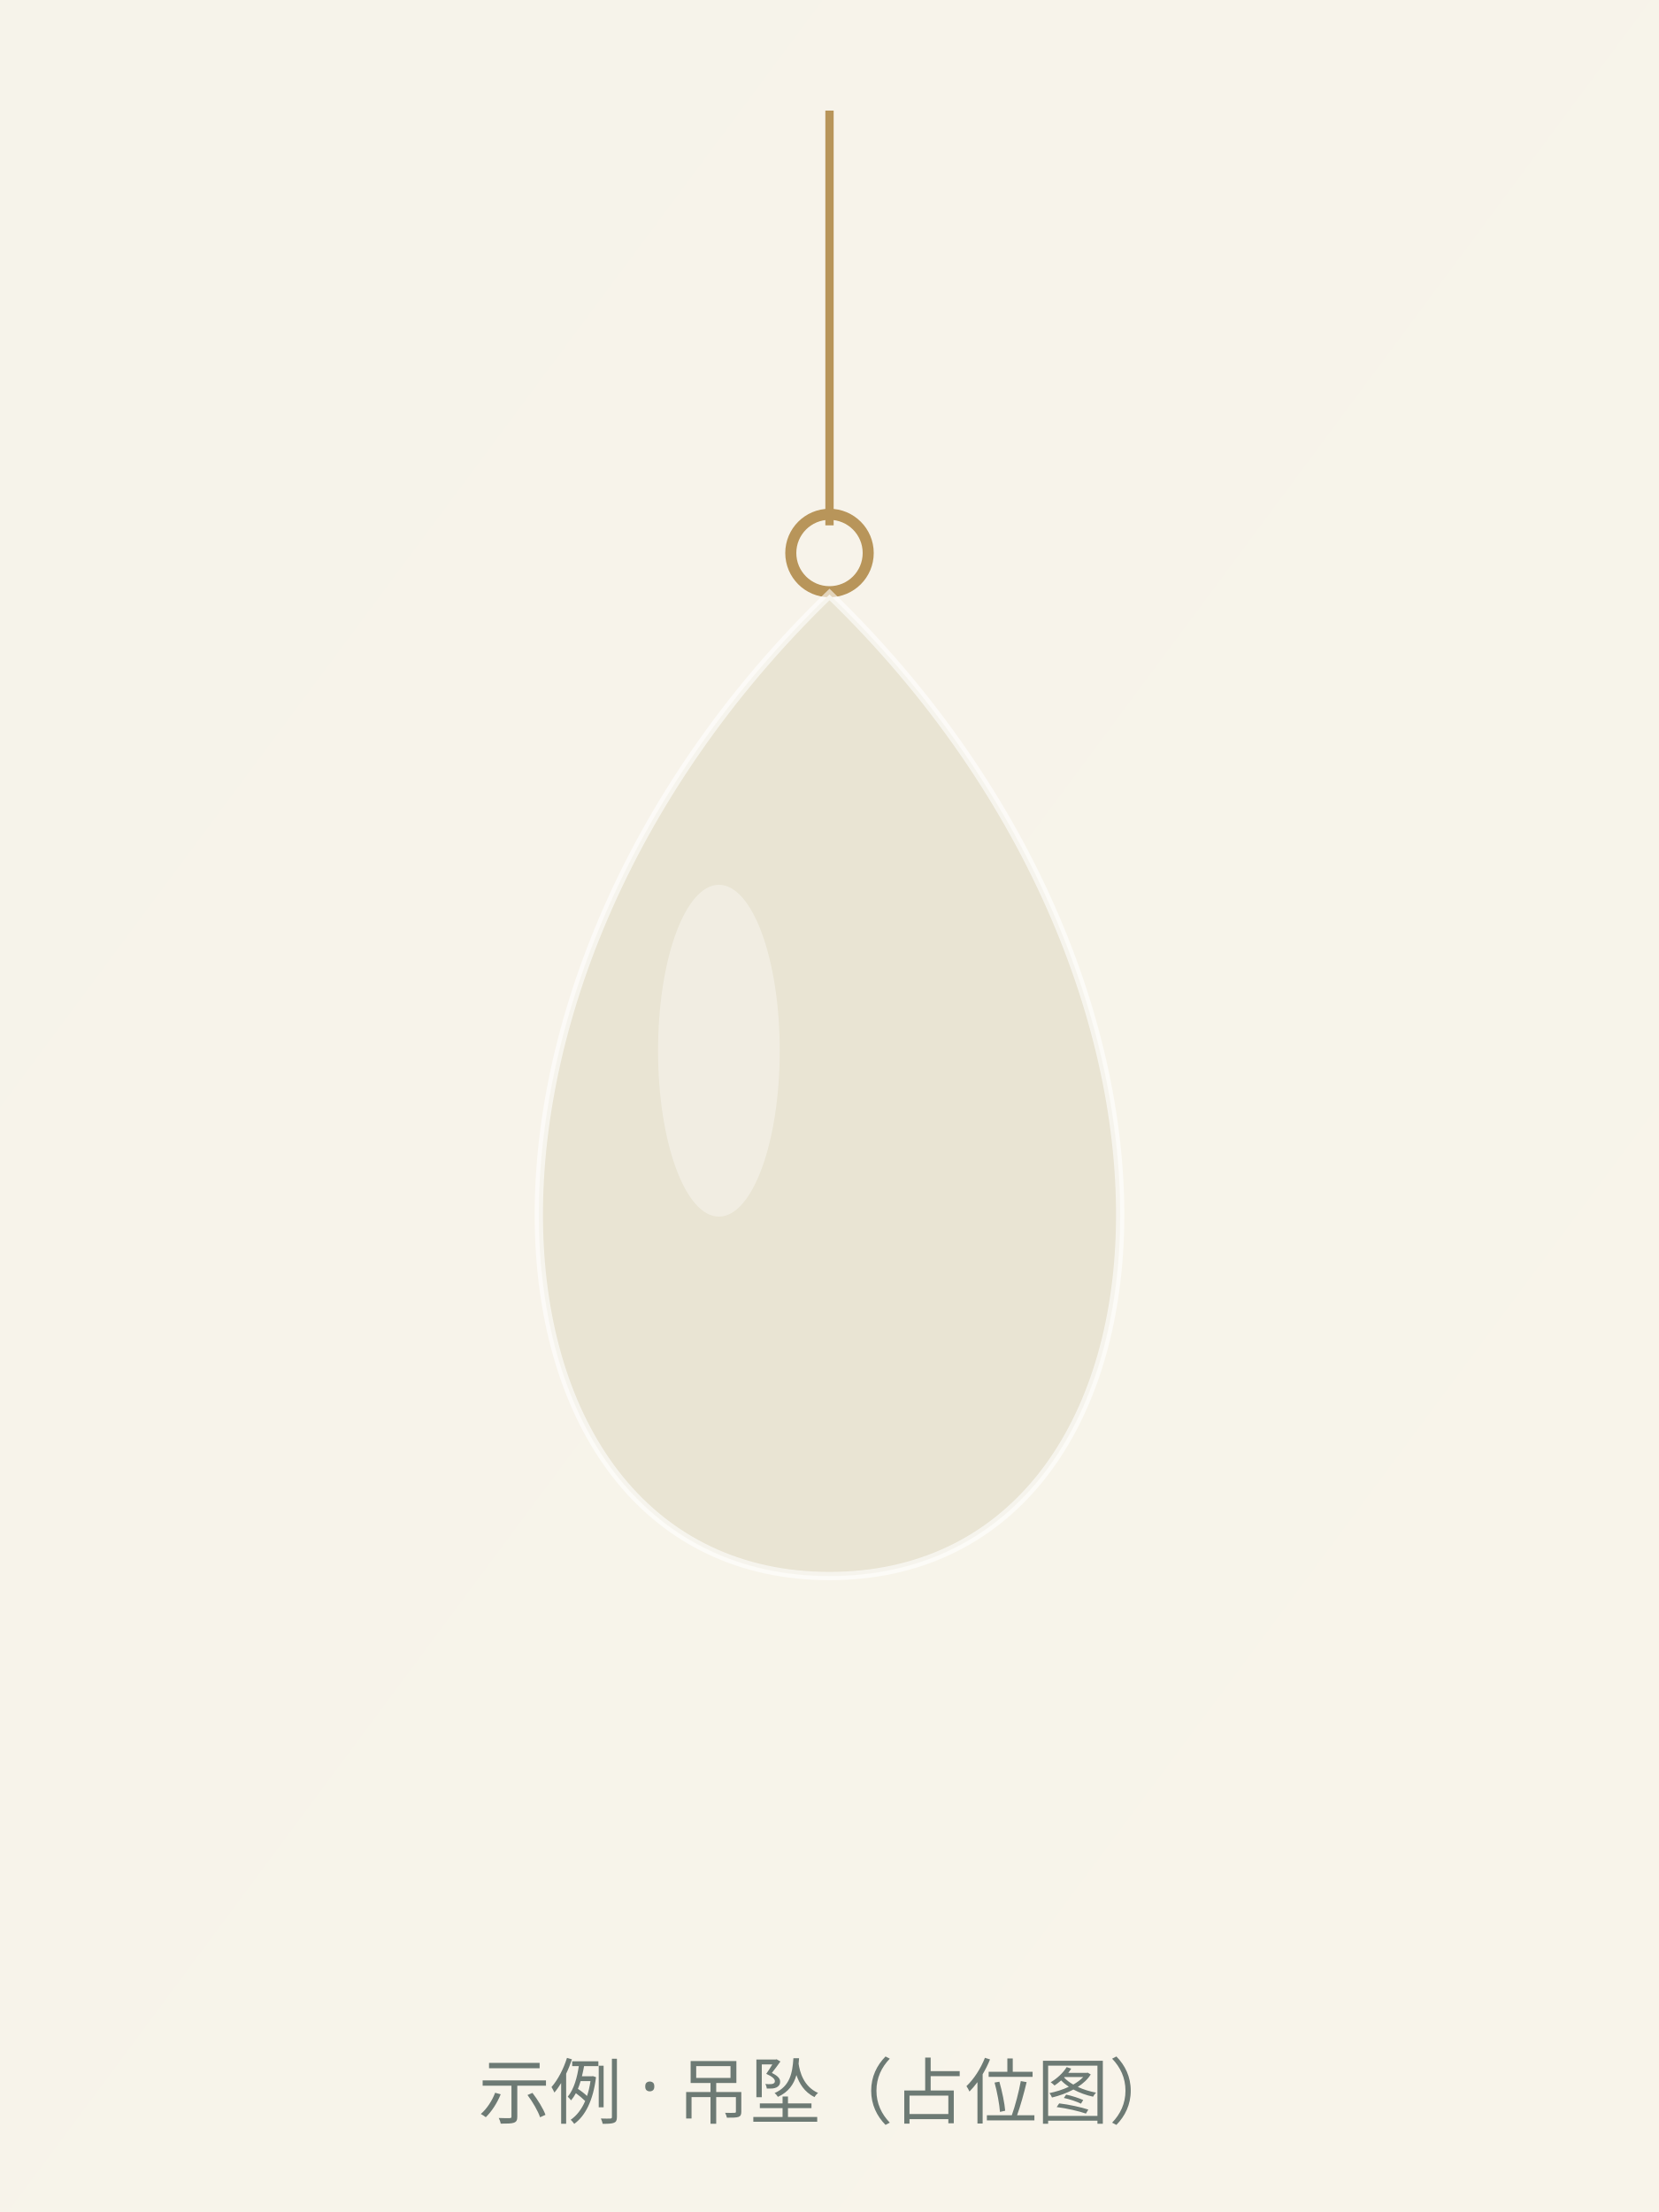
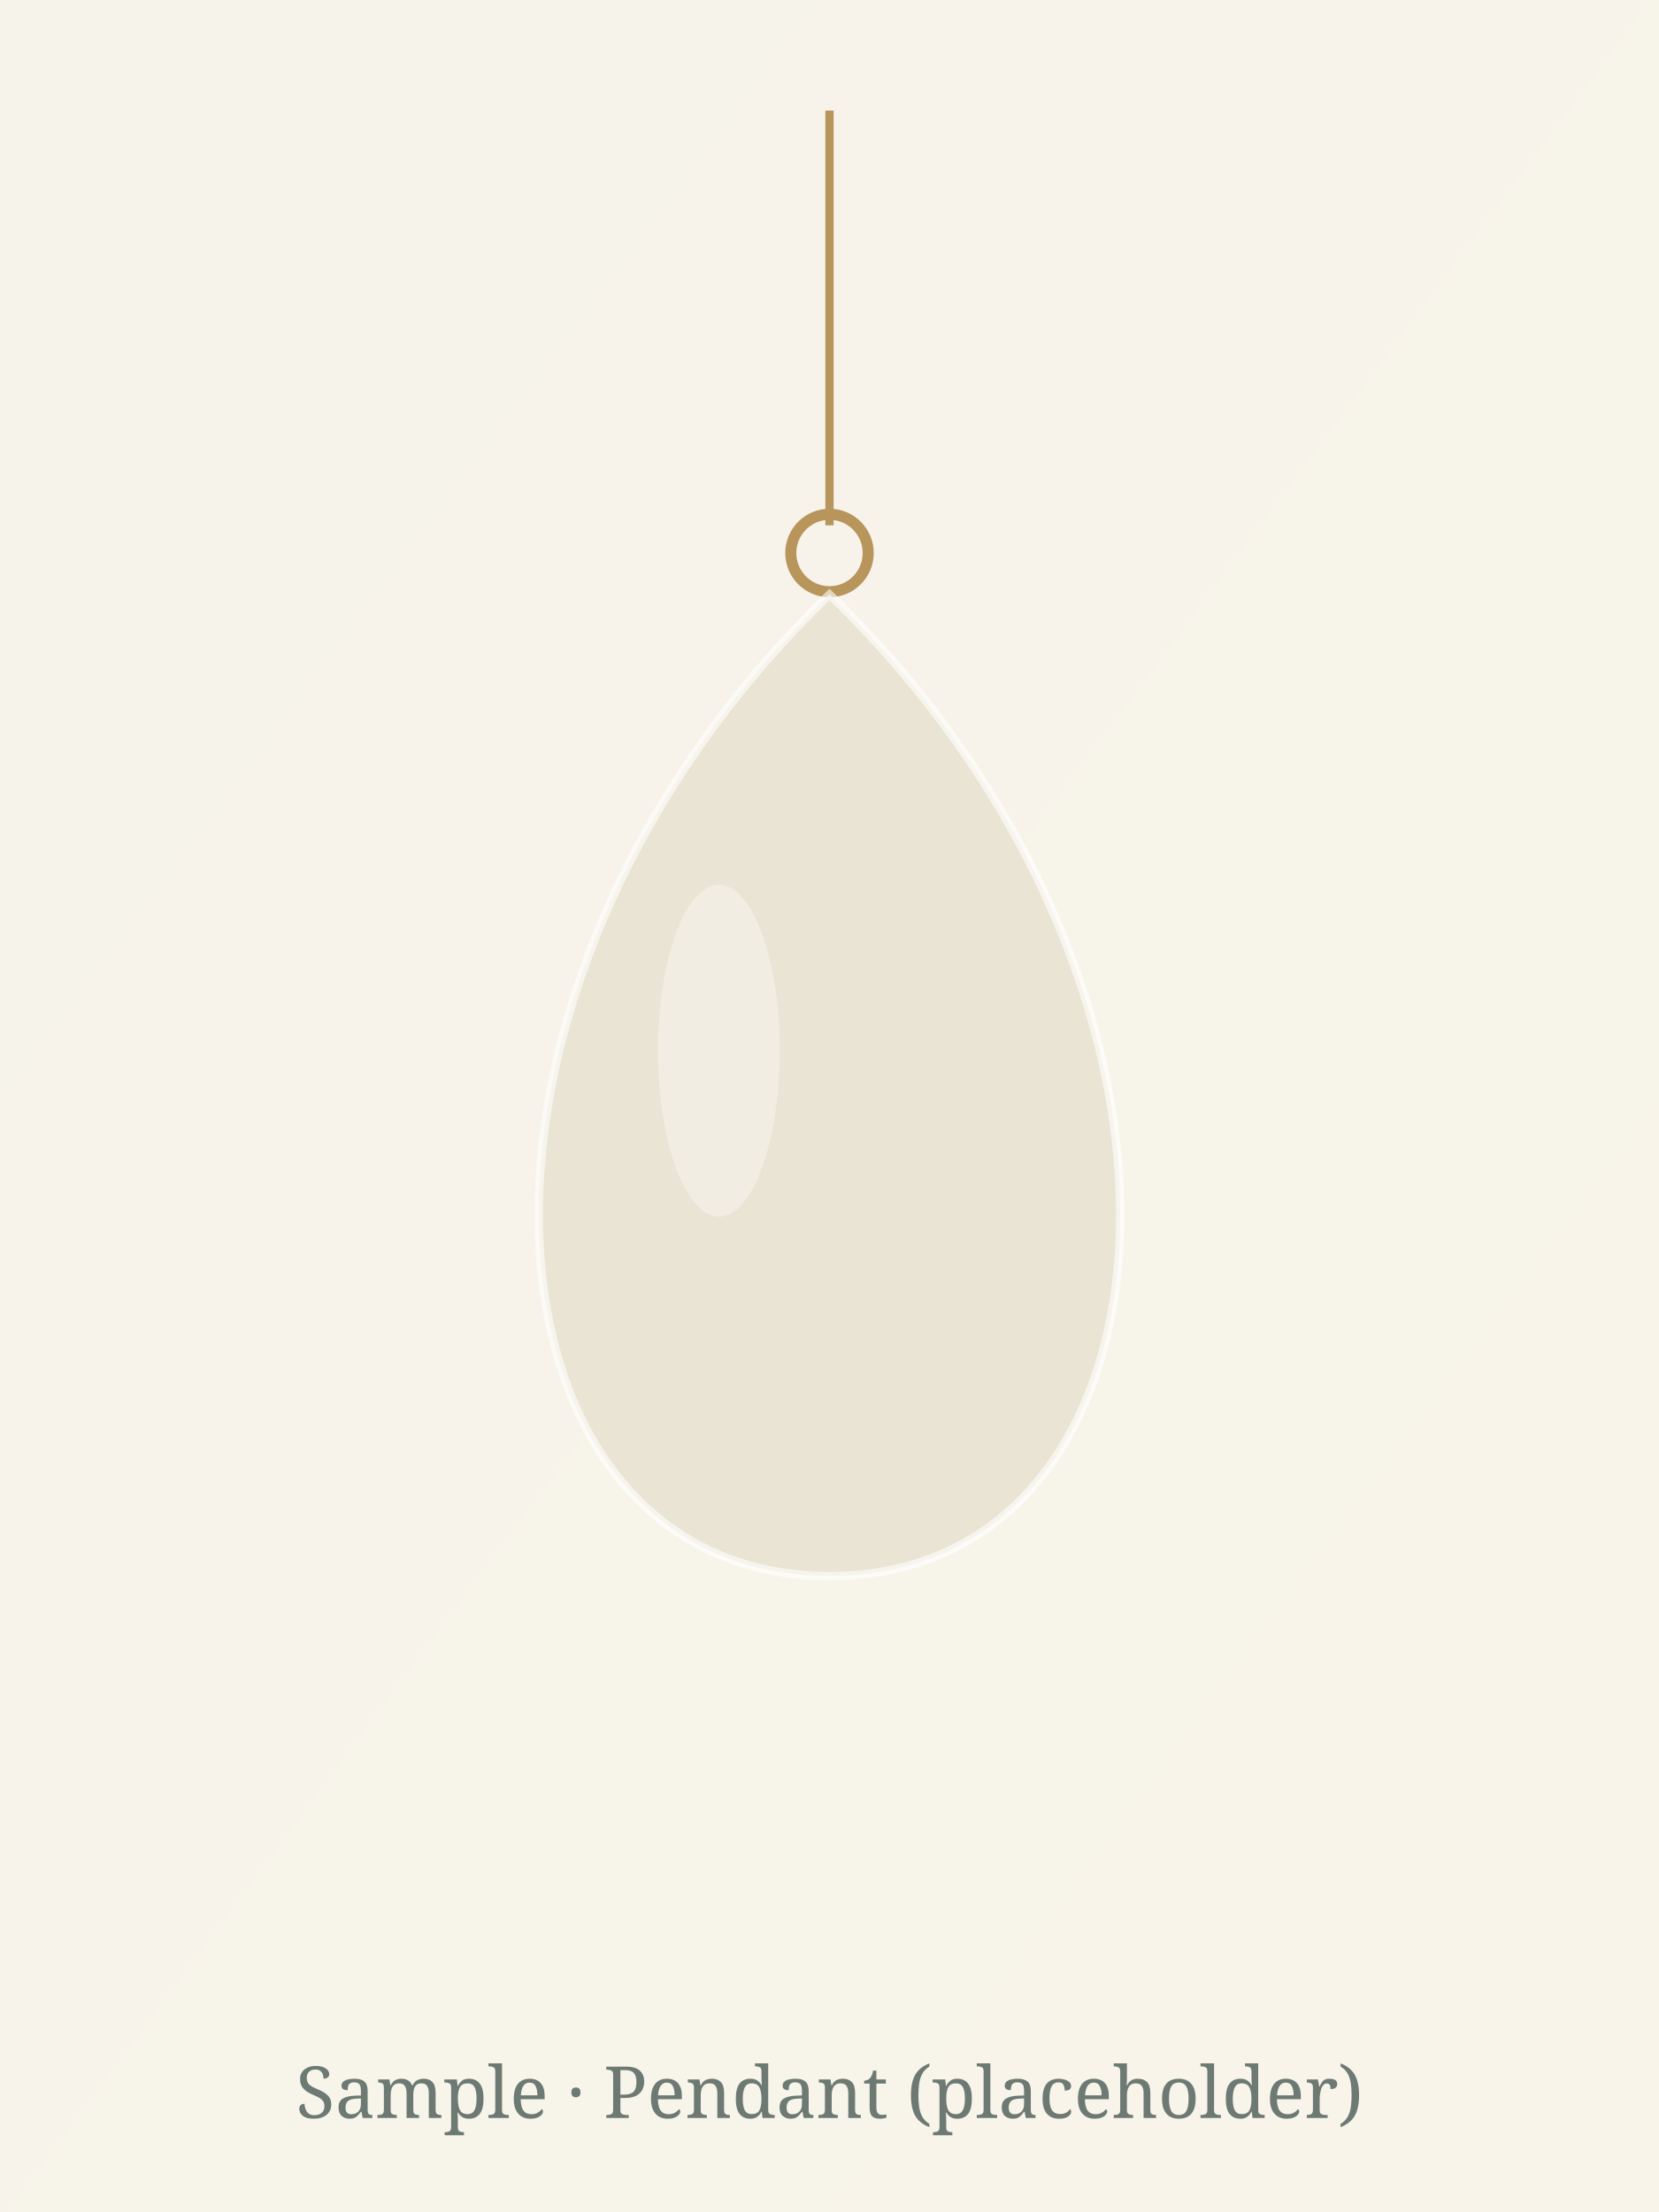
<svg xmlns="http://www.w3.org/2000/svg" viewBox="0 0 600 800" width="600" height="800">
  <defs>
    <linearGradient id="bg" x1="0" y1="0" x2="1" y2="1">
      <stop offset="0" stop-color="#f6f3ea" />
      <stop offset="1" stop-color="#f8f4ea" />
    </linearGradient>
  </defs>
  <rect width="600" height="800" fill="url(#bg)" />
  <line x1="300.0" y1="40" x2="300.0" y2="190.0" stroke="#b8955a" stroke-width="3" />
  <circle cx="300.0" cy="200.0" r="14" fill="none" stroke="#b8955a" stroke-width="4" />
  <path d="M300.0 215.0 C 450.0 360.0, 430.0 570.0, 300.0 570.0 C 170.0 570.0, 150.0 360.0, 300.0 215.0 Z" fill="#e9e4d3" stroke="#ffffff" stroke-opacity=".6" stroke-width="3" />
  <ellipse cx="260.0" cy="380.0" rx="22" ry="60" fill="#fff" fill-opacity=".35" />
-   <text x="300.0" y="766" text-anchor="middle" font-family="serif" font-size="26" fill="#6d7a74">示例 · 吊坠（占位图）</text>
+   <text x="300.0" y="766" text-anchor="middle" font-family="serif" font-size="26" fill="#6d7a74">Sample · Pendant (placeholder)</text>
</svg>
